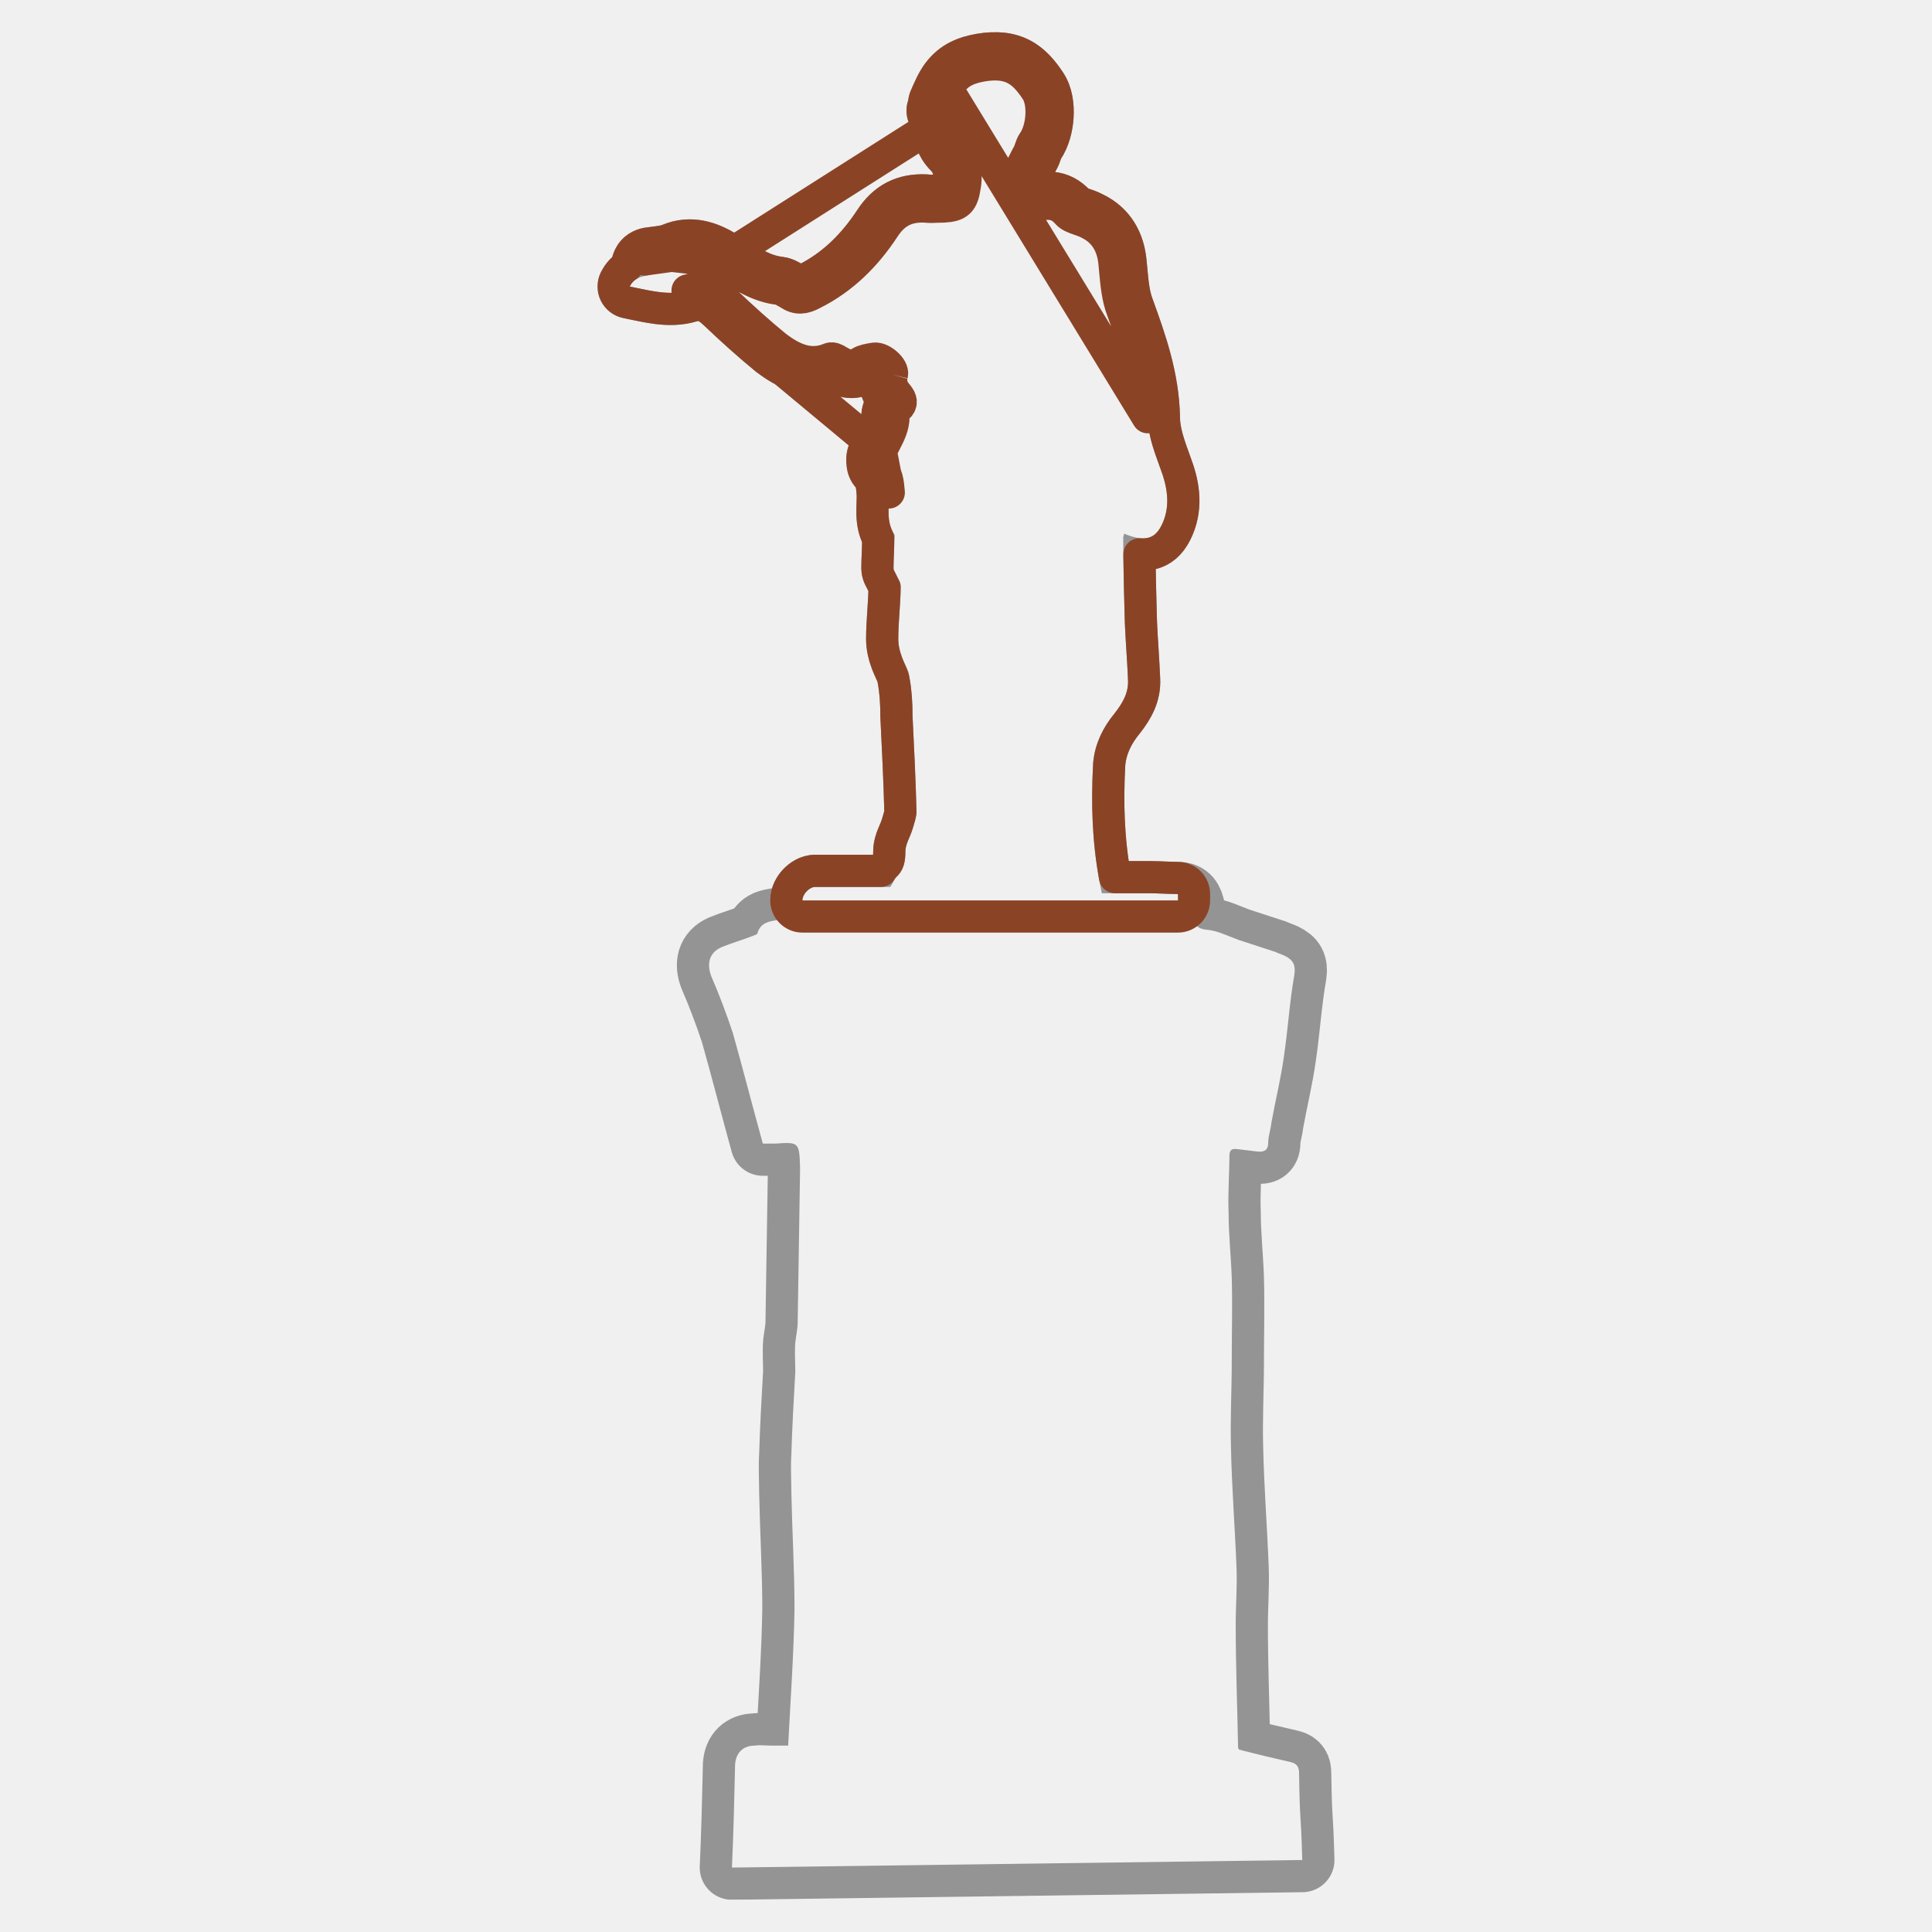
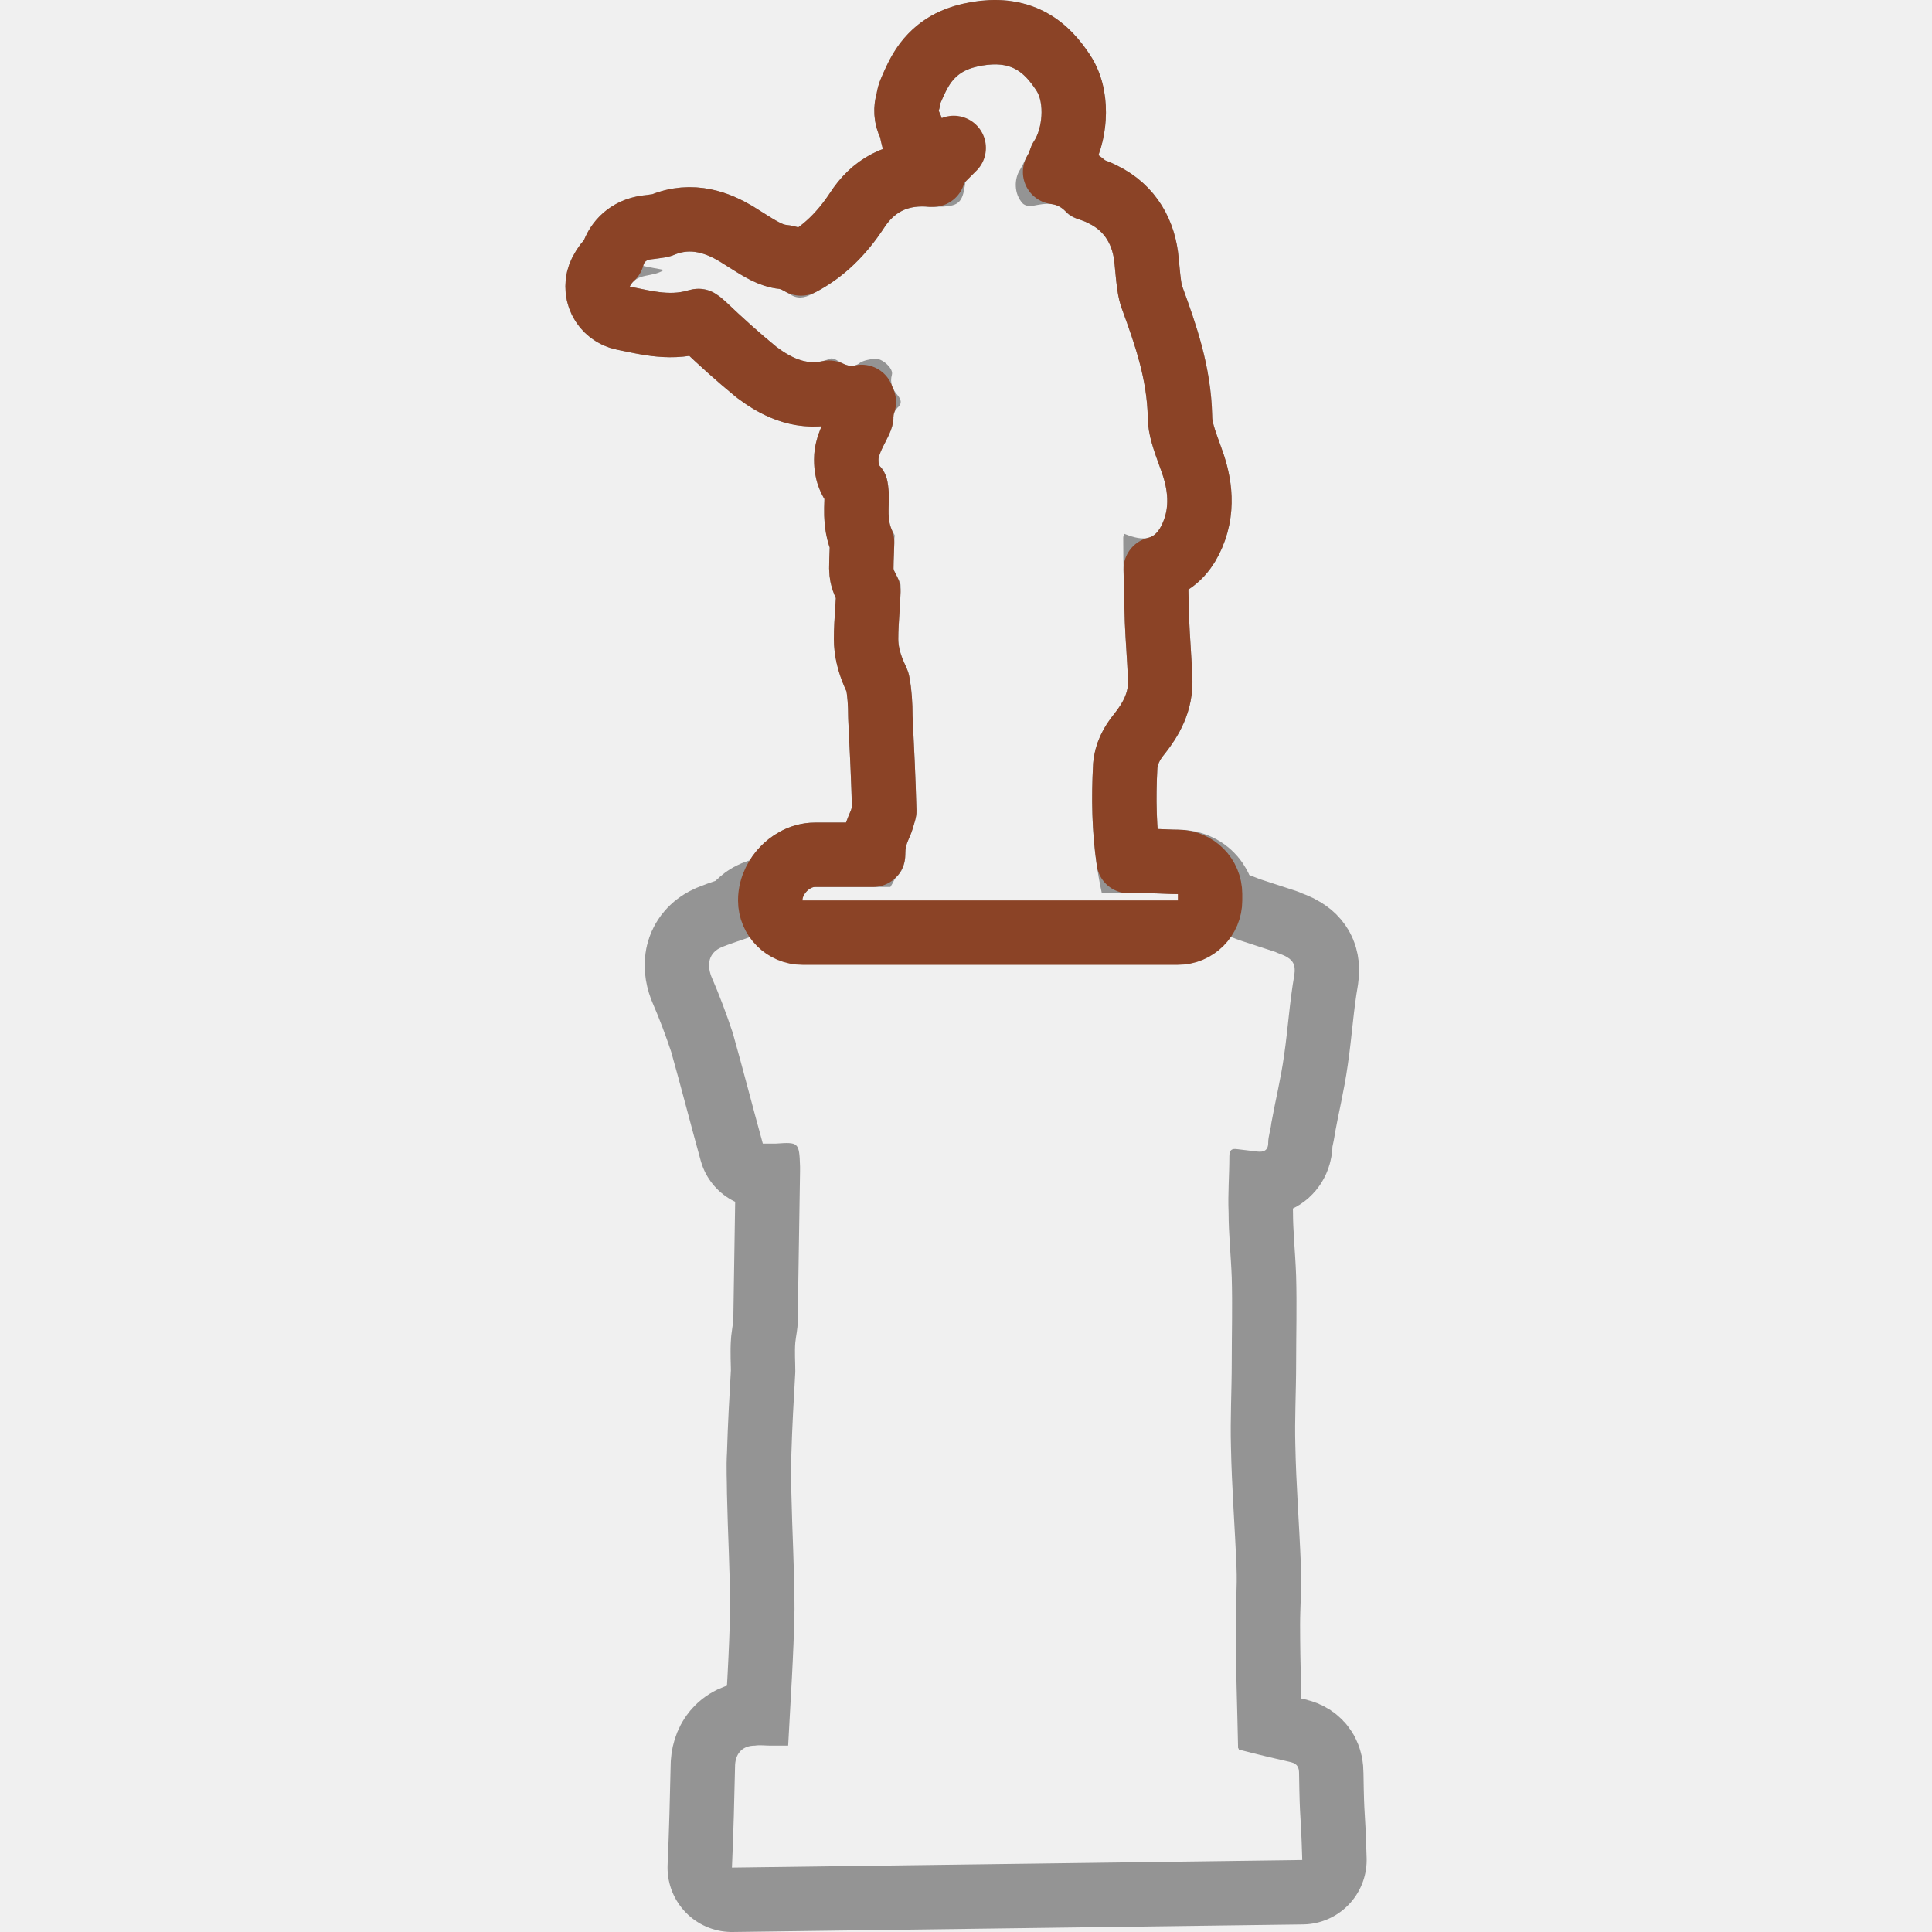
<svg xmlns="http://www.w3.org/2000/svg" width="60" height="60" viewBox="0 0 60 60" fill="none">
-   <mask id="path-2-outside-1" maskUnits="userSpaceOnUse" x="18.558" y="0.999" width="23" height="58" fill="black">
-     <rect fill="white" x="18.558" y="0.999" width="23" height="58" />
-     <path d="M40.344 55.072C40.369 56.744 40.394 56.066 40.443 57.764L22.731 57.999C22.78 56.917 22.805 55.859 22.829 54.801C22.854 54.432 23.075 54.211 23.444 54.211C23.592 54.186 23.764 54.211 23.936 54.211H24.477C24.551 52.784 24.65 51.382 24.674 49.98C24.674 48.774 24.601 47.544 24.576 46.339C24.576 45.945 24.551 45.576 24.576 45.183C24.601 44.322 24.65 43.461 24.699 42.6L24.699 42.6C24.699 42.304 24.674 41.985 24.699 41.689C24.724 41.468 24.773 41.271 24.773 41.05C24.797 39.475 24.822 37.926 24.846 36.376V36.228C24.822 35.466 24.797 35.466 24.084 35.515H23.69C23.371 34.359 23.075 33.203 22.756 32.071C22.559 31.481 22.337 30.89 22.091 30.324C21.944 29.931 22.018 29.586 22.411 29.414C22.706 29.291 23.051 29.193 23.371 29.07C23.42 29.045 23.518 29.021 23.518 28.996C23.641 28.553 24.035 28.627 24.33 28.529C24.379 28.504 24.404 28.504 24.453 28.504C24.896 28.43 24.896 28.43 24.92 27.963C24.92 27.766 25.142 27.545 25.314 27.545H27.651C27.749 27.397 27.774 27.299 27.823 27.249C28.069 27.028 28.118 26.758 28.118 26.438C28.118 26.216 28.266 25.995 28.34 25.749C28.389 25.577 28.463 25.38 28.463 25.208C28.438 24.224 28.389 23.215 28.34 22.231C28.34 21.837 28.315 21.419 28.241 21.026C28.217 20.829 28.094 20.632 28.02 20.435C27.946 20.238 27.897 20.042 27.897 19.845C27.897 19.304 27.971 18.738 27.971 18.197C27.971 18.074 27.872 17.951 27.823 17.828C27.799 17.779 27.749 17.705 27.749 17.656C27.749 17.36 27.774 17.041 27.774 16.745C27.774 16.696 27.799 16.622 27.774 16.598C27.503 16.18 27.626 15.737 27.602 15.294C27.577 14.999 27.552 14.704 27.331 14.482C27.282 14.433 27.282 14.335 27.282 14.261C27.282 14.187 27.331 14.089 27.356 14.015C27.503 13.67 27.749 13.351 27.749 12.932C27.749 12.834 27.799 12.736 27.872 12.662C28.02 12.539 27.995 12.416 27.872 12.268C27.725 12.096 27.626 11.899 27.7 11.629C27.749 11.432 27.38 11.112 27.159 11.137C27.011 11.161 26.839 11.186 26.716 11.26C26.47 11.457 26.249 11.334 26.027 11.21C25.953 11.161 25.855 11.112 25.781 11.137C25.142 11.407 24.601 11.137 24.109 10.768C23.567 10.325 23.051 9.857 22.534 9.366C22.19 9.046 21.87 8.873 21.353 9.021C20.788 9.193 20.173 9.021 19.558 8.898C19.779 8.455 20.271 8.628 20.615 8.382C20.369 8.332 20.197 8.308 19.976 8.259C20.025 8.037 20.197 8.062 20.345 8.037C20.542 8.013 20.763 7.988 20.935 7.914C21.452 7.693 21.919 7.865 22.337 8.111C22.928 8.48 23.494 8.898 24.207 8.972C24.305 8.996 24.404 9.07 24.502 9.12C24.748 9.292 24.97 9.267 25.24 9.12C26.175 8.652 26.888 7.939 27.454 7.078C27.774 6.586 28.168 6.389 28.733 6.414C28.93 6.438 29.102 6.414 29.299 6.414C29.767 6.389 29.89 6.266 29.963 5.774C30.037 5.331 29.939 4.913 29.619 4.593C29.373 4.347 29.348 4.077 29.274 3.781C29.25 3.658 29.201 3.535 29.151 3.437C29.201 3.339 29.225 3.191 29.201 3.216C29.299 2.994 29.398 2.748 29.545 2.551C29.791 2.232 30.086 2.109 30.505 2.035C31.39 1.887 31.784 2.207 32.177 2.797C32.448 3.191 32.374 4.003 32.103 4.396C32.03 4.495 32.005 4.618 31.956 4.741C31.857 4.913 31.784 5.085 31.685 5.257C31.488 5.553 31.488 6.02 31.759 6.315C31.833 6.389 31.98 6.414 32.079 6.389C32.472 6.315 32.817 6.241 33.137 6.61C33.284 6.783 33.579 6.807 33.801 6.93C34.317 7.176 34.563 7.619 34.613 8.185C34.662 8.677 34.686 9.193 34.859 9.636C35.252 10.719 35.621 11.776 35.646 12.957C35.646 13.498 35.843 14.015 36.039 14.556C36.236 15.073 36.359 15.663 36.113 16.229C35.892 16.745 35.572 16.844 34.908 16.573C34.908 16.622 34.883 16.647 34.883 16.696C34.883 17.558 34.907 18.397 34.931 19.258L34.932 19.328C34.957 19.919 35.006 20.509 35.031 21.099C35.055 21.493 34.883 21.813 34.613 22.157C34.268 22.576 33.998 23.092 33.948 23.707C33.875 25.06 33.924 26.389 34.219 27.741H35.695C35.99 27.741 36.285 27.766 36.581 27.766C36.9 27.766 36.999 27.963 37.048 28.233C37.048 28.332 37.048 28.455 37.073 28.553C37.122 28.75 37.22 28.848 37.466 28.873C37.811 28.898 38.13 29.07 38.475 29.193C38.844 29.316 39.237 29.439 39.606 29.562C39.705 29.611 39.803 29.636 39.901 29.685C40.148 29.808 40.246 29.955 40.197 30.275C40.049 31.112 40 31.948 39.877 32.784C39.779 33.498 39.606 34.187 39.483 34.875C39.459 35.097 39.385 35.294 39.385 35.49C39.385 35.736 39.237 35.785 39.041 35.761C38.844 35.736 38.622 35.712 38.426 35.687C38.253 35.663 38.18 35.712 38.18 35.908C38.18 36.499 38.13 37.065 38.155 37.655C38.155 38.319 38.229 39.008 38.253 39.672C38.278 40.558 38.253 41.419 38.253 42.304C38.253 43.19 38.204 44.051 38.229 44.937C38.253 46.191 38.352 47.421 38.401 48.676C38.426 49.266 38.376 49.856 38.376 50.447C38.376 51.726 38.426 53.005 38.45 54.285C38.475 54.309 38.475 54.334 38.475 54.334C39.041 54.481 39.557 54.604 40.098 54.727C40.295 54.776 40.344 54.9 40.344 55.072Z" />
+   <mask id="path-2-outside-1" maskUnits="userSpaceOnUse" x="17.557" y="0" width="25" height="60" fill="black">
+     <rect fill="white" x="17.557" width="25" height="60" />
+     <path d="M40.344 55.073C40.369 56.745 40.393 56.067 40.443 57.765L22.731 58C22.78 56.918 22.805 55.86 22.829 54.802C22.854 54.433 23.075 54.212 23.444 54.212C23.592 54.187 23.764 54.212 23.936 54.212H24.477C24.551 52.785 24.65 51.383 24.674 49.98C24.674 48.775 24.6 47.545 24.576 46.34C24.576 45.946 24.551 45.577 24.576 45.184C24.6 44.323 24.65 43.462 24.699 42.601L24.699 42.601C24.699 42.305 24.674 41.986 24.699 41.69C24.723 41.469 24.773 41.272 24.773 41.051C24.797 39.477 24.822 37.927 24.846 36.377V36.229C24.822 35.467 24.797 35.467 24.084 35.516H23.69C23.37 34.36 23.075 33.203 22.755 32.072C22.559 31.482 22.337 30.891 22.091 30.325C21.944 29.932 22.017 29.587 22.411 29.415C22.706 29.292 23.051 29.194 23.37 29.071C23.42 29.046 23.518 29.022 23.518 28.997C23.641 28.554 24.035 28.628 24.33 28.53C24.379 28.505 24.404 28.505 24.453 28.505C24.896 28.431 24.896 28.431 24.92 27.964C24.92 27.767 25.142 27.546 25.314 27.546H27.651C27.749 27.398 27.774 27.3 27.823 27.25C28.069 27.029 28.118 26.758 28.118 26.439C28.118 26.217 28.266 25.996 28.34 25.75C28.389 25.578 28.462 25.381 28.462 25.209C28.438 24.225 28.389 23.216 28.34 22.232C28.34 21.838 28.315 21.42 28.241 21.027C28.216 20.83 28.093 20.633 28.02 20.436C27.946 20.239 27.897 20.043 27.897 19.846C27.897 19.305 27.971 18.739 27.971 18.198C27.971 18.075 27.872 17.952 27.823 17.829C27.798 17.78 27.749 17.706 27.749 17.657C27.749 17.361 27.774 17.042 27.774 16.746C27.774 16.697 27.798 16.623 27.774 16.599C27.503 16.181 27.626 15.738 27.602 15.295C27.577 15 27.552 14.705 27.331 14.483C27.282 14.434 27.282 14.336 27.282 14.262C27.282 14.188 27.331 14.09 27.355 14.016C27.503 13.671 27.749 13.352 27.749 12.933C27.749 12.835 27.798 12.737 27.872 12.663C28.02 12.54 27.995 12.417 27.872 12.269C27.724 12.097 27.626 11.9 27.7 11.63C27.749 11.433 27.38 11.113 27.159 11.138C27.011 11.162 26.839 11.187 26.716 11.261C26.47 11.457 26.248 11.334 26.027 11.211C25.953 11.162 25.855 11.113 25.781 11.138C25.142 11.408 24.6 11.138 24.108 10.769C23.567 10.326 23.051 9.858 22.534 9.366C22.19 9.047 21.87 8.874 21.353 9.022C20.787 9.194 20.172 9.022 19.557 8.899C19.779 8.456 20.271 8.628 20.615 8.382C20.369 8.333 20.197 8.309 19.976 8.259C20.025 8.038 20.197 8.063 20.345 8.038C20.541 8.013 20.763 7.989 20.935 7.915C21.452 7.694 21.919 7.866 22.337 8.112C22.928 8.481 23.493 8.899 24.207 8.973C24.305 8.997 24.404 9.071 24.502 9.12C24.748 9.293 24.969 9.268 25.24 9.12C26.175 8.653 26.888 7.94 27.454 7.079C27.774 6.587 28.167 6.39 28.733 6.415C28.93 6.439 29.102 6.415 29.299 6.415C29.766 6.39 29.889 6.267 29.963 5.775C30.037 5.332 29.939 4.914 29.619 4.594C29.373 4.348 29.348 4.078 29.274 3.782C29.25 3.659 29.201 3.536 29.151 3.438C29.201 3.34 29.225 3.192 29.201 3.217C29.299 2.995 29.397 2.749 29.545 2.552C29.791 2.233 30.086 2.11 30.504 2.036C31.39 1.888 31.784 2.208 32.177 2.798C32.448 3.192 32.374 4.004 32.103 4.397C32.029 4.496 32.005 4.619 31.956 4.742C31.857 4.914 31.784 5.086 31.685 5.258C31.488 5.554 31.488 6.021 31.759 6.316C31.833 6.39 31.98 6.415 32.079 6.39C32.472 6.316 32.817 6.242 33.136 6.611C33.284 6.784 33.579 6.808 33.801 6.931C34.317 7.177 34.563 7.62 34.612 8.186C34.662 8.678 34.686 9.194 34.858 9.637C35.252 10.72 35.621 11.777 35.646 12.958C35.646 13.499 35.842 14.016 36.039 14.557C36.236 15.074 36.359 15.664 36.113 16.23C35.892 16.746 35.572 16.845 34.908 16.574C34.908 16.623 34.883 16.648 34.883 16.697C34.883 17.559 34.906 18.398 34.93 19.259L34.932 19.329C34.957 19.92 35.006 20.51 35.031 21.101C35.055 21.494 34.883 21.814 34.612 22.158C34.268 22.576 33.997 23.093 33.948 23.708C33.874 25.061 33.924 26.389 34.219 27.742H35.695C35.99 27.742 36.285 27.767 36.58 27.767C36.9 27.767 36.999 27.964 37.048 28.234C37.048 28.333 37.048 28.456 37.072 28.554C37.122 28.751 37.22 28.849 37.466 28.874C37.81 28.899 38.13 29.071 38.475 29.194C38.844 29.317 39.237 29.44 39.606 29.563C39.705 29.612 39.803 29.637 39.901 29.686C40.147 29.809 40.246 29.956 40.197 30.276C40.049 31.113 40 31.949 39.877 32.785C39.778 33.499 39.606 34.188 39.483 34.876C39.459 35.098 39.385 35.294 39.385 35.491C39.385 35.737 39.237 35.786 39.04 35.762C38.844 35.737 38.622 35.713 38.425 35.688C38.253 35.663 38.179 35.713 38.179 35.91C38.179 36.5 38.13 37.066 38.155 37.656C38.155 38.32 38.229 39.009 38.253 39.673C38.278 40.559 38.253 41.42 38.253 42.305C38.253 43.191 38.204 44.052 38.229 44.938C38.253 46.192 38.352 47.422 38.401 48.677C38.425 49.267 38.376 49.858 38.376 50.448C38.376 51.727 38.425 53.006 38.45 54.285C38.475 54.31 38.475 54.335 38.475 54.335C39.04 54.482 39.557 54.605 40.098 54.728C40.295 54.777 40.344 54.9 40.344 55.073Z" />
  </mask>
-   <path d="M40.344 55.072C40.369 56.744 40.394 56.066 40.443 57.764L22.731 57.999C22.78 56.917 22.805 55.859 22.829 54.801C22.854 54.432 23.075 54.211 23.444 54.211C23.592 54.186 23.764 54.211 23.936 54.211H24.477C24.551 52.784 24.65 51.382 24.674 49.98C24.674 48.774 24.601 47.544 24.576 46.339C24.576 45.945 24.551 45.576 24.576 45.183C24.601 44.322 24.65 43.461 24.699 42.6L24.699 42.6C24.699 42.304 24.674 41.985 24.699 41.689C24.724 41.468 24.773 41.271 24.773 41.05C24.797 39.475 24.822 37.926 24.846 36.376V36.228C24.822 35.466 24.797 35.466 24.084 35.515H23.69C23.371 34.359 23.075 33.203 22.756 32.071C22.559 31.481 22.337 30.89 22.091 30.324C21.944 29.931 22.018 29.586 22.411 29.414C22.706 29.291 23.051 29.193 23.371 29.07C23.42 29.045 23.518 29.021 23.518 28.996C23.641 28.553 24.035 28.627 24.33 28.529C24.379 28.504 24.404 28.504 24.453 28.504C24.896 28.43 24.896 28.43 24.92 27.963C24.92 27.766 25.142 27.545 25.314 27.545H27.651C27.749 27.397 27.774 27.299 27.823 27.249C28.069 27.028 28.118 26.758 28.118 26.438C28.118 26.216 28.266 25.995 28.34 25.749C28.389 25.577 28.463 25.38 28.463 25.208C28.438 24.224 28.389 23.215 28.34 22.231C28.34 21.837 28.315 21.419 28.241 21.026C28.217 20.829 28.094 20.632 28.02 20.435C27.946 20.238 27.897 20.042 27.897 19.845C27.897 19.304 27.971 18.738 27.971 18.197C27.971 18.074 27.872 17.951 27.823 17.828C27.799 17.779 27.749 17.705 27.749 17.656C27.749 17.36 27.774 17.041 27.774 16.745C27.774 16.696 27.799 16.622 27.774 16.598C27.503 16.18 27.626 15.737 27.602 15.294C27.577 14.999 27.552 14.704 27.331 14.482C27.282 14.433 27.282 14.335 27.282 14.261C27.282 14.187 27.331 14.089 27.356 14.015C27.503 13.67 27.749 13.351 27.749 12.932C27.749 12.834 27.799 12.736 27.872 12.662C28.02 12.539 27.995 12.416 27.872 12.268C27.725 12.096 27.626 11.899 27.7 11.629C27.749 11.432 27.38 11.112 27.159 11.137C27.011 11.161 26.839 11.186 26.716 11.26C26.47 11.457 26.249 11.334 26.027 11.21C25.953 11.161 25.855 11.112 25.781 11.137C25.142 11.407 24.601 11.137 24.109 10.768C23.567 10.325 23.051 9.857 22.534 9.366C22.19 9.046 21.87 8.873 21.353 9.021C20.788 9.193 20.173 9.021 19.558 8.898C19.779 8.455 20.271 8.628 20.615 8.382C20.369 8.332 20.197 8.308 19.976 8.259C20.025 8.037 20.197 8.062 20.345 8.037C20.542 8.013 20.763 7.988 20.935 7.914C21.452 7.693 21.919 7.865 22.337 8.111C22.928 8.48 23.494 8.898 24.207 8.972C24.305 8.996 24.404 9.07 24.502 9.12C24.748 9.292 24.97 9.267 25.24 9.12C26.175 8.652 26.888 7.939 27.454 7.078C27.774 6.586 28.168 6.389 28.733 6.414C28.93 6.438 29.102 6.414 29.299 6.414C29.767 6.389 29.89 6.266 29.963 5.774C30.037 5.331 29.939 4.913 29.619 4.593C29.373 4.347 29.348 4.077 29.274 3.781C29.25 3.658 29.201 3.535 29.151 3.437C29.201 3.339 29.225 3.191 29.201 3.216C29.299 2.994 29.398 2.748 29.545 2.551C29.791 2.232 30.086 2.109 30.505 2.035C31.39 1.887 31.784 2.207 32.177 2.797C32.448 3.191 32.374 4.003 32.103 4.396C32.03 4.495 32.005 4.618 31.956 4.741C31.857 4.913 31.784 5.085 31.685 5.257C31.488 5.553 31.488 6.02 31.759 6.315C31.833 6.389 31.98 6.414 32.079 6.389C32.472 6.315 32.817 6.241 33.137 6.61C33.284 6.783 33.579 6.807 33.801 6.93C34.317 7.176 34.563 7.619 34.613 8.185C34.662 8.677 34.686 9.193 34.859 9.636C35.252 10.719 35.621 11.776 35.646 12.957C35.646 13.498 35.843 14.015 36.039 14.556C36.236 15.073 36.359 15.663 36.113 16.229C35.892 16.745 35.572 16.844 34.908 16.573C34.908 16.622 34.883 16.647 34.883 16.696C34.883 17.558 34.907 18.397 34.931 19.258L34.932 19.328C34.957 19.919 35.006 20.509 35.031 21.099C35.055 21.493 34.883 21.813 34.613 22.157C34.268 22.576 33.998 23.092 33.948 23.707C33.875 25.06 33.924 26.389 34.219 27.741H35.695C35.99 27.741 36.285 27.766 36.581 27.766C36.9 27.766 36.999 27.963 37.048 28.233C37.048 28.332 37.048 28.455 37.073 28.553C37.122 28.75 37.22 28.848 37.466 28.873C37.811 28.898 38.13 29.07 38.475 29.193C38.844 29.316 39.237 29.439 39.606 29.562C39.705 29.611 39.803 29.636 39.901 29.685C40.148 29.808 40.246 29.955 40.197 30.275C40.049 31.112 40 31.948 39.877 32.784C39.779 33.498 39.606 34.187 39.483 34.875C39.459 35.097 39.385 35.294 39.385 35.49C39.385 35.736 39.237 35.785 39.041 35.761C38.844 35.736 38.622 35.712 38.426 35.687C38.253 35.663 38.18 35.712 38.18 35.908C38.18 36.499 38.13 37.065 38.155 37.655C38.155 38.319 38.229 39.008 38.253 39.672C38.278 40.558 38.253 41.419 38.253 42.304C38.253 43.19 38.204 44.051 38.229 44.937C38.253 46.191 38.352 47.421 38.401 48.676C38.426 49.266 38.376 49.856 38.376 50.447C38.376 51.726 38.426 53.005 38.45 54.285C38.475 54.309 38.475 54.334 38.475 54.334C39.041 54.481 39.557 54.604 40.098 54.727C40.295 54.776 40.344 54.9 40.344 55.072Z" stroke="#949494" stroke-width="2" stroke-linejoin="round" mask="url(#path-2-outside-1)" />
-   <path d="M29.414 2.758C29.454 2.686 29.497 2.616 29.545 2.551C29.791 2.232 30.086 2.109 30.505 2.035C31.39 1.887 31.784 2.207 32.177 2.797C32.448 3.191 32.374 4.003 32.103 4.396C32.052 4.465 32.024 4.546 31.995 4.631C31.983 4.667 31.971 4.704 31.956 4.741C31.907 4.827 31.864 4.913 31.82 4.999C31.777 5.085 31.735 5.171 31.685 5.257C31.488 5.553 31.488 6.02 31.759 6.315C31.833 6.389 31.98 6.414 32.079 6.389C32.087 6.387 32.095 6.386 32.103 6.384C32.487 6.312 32.823 6.249 33.137 6.61C33.227 6.716 33.374 6.766 33.525 6.818C33.62 6.85 33.716 6.883 33.801 6.93C34.317 7.176 34.563 7.619 34.613 8.185C34.62 8.258 34.627 8.331 34.633 8.405C34.672 8.828 34.712 9.259 34.859 9.636C35.252 10.719 35.621 11.776 35.646 12.957L29.414 2.758ZM29.414 2.758C29.403 2.753 29.391 2.748 29.379 2.744C29.28 2.707 29.183 2.706 29.101 2.724C28.958 2.754 28.872 2.837 28.847 2.862L29.201 3.216L29.21 3.22C29.21 3.221 29.21 3.223 29.21 3.225C29.212 3.26 29.189 3.363 29.151 3.437C29.191 3.516 29.231 3.612 29.258 3.71C29.189 3.717 29.112 3.711 29.034 3.682C28.963 3.656 28.908 3.618 28.866 3.579C28.851 3.565 28.838 3.551 28.826 3.537C28.748 3.445 28.727 3.352 28.721 3.325C28.713 3.287 28.711 3.256 28.711 3.242C28.71 3.233 28.71 3.224 28.71 3.216C28.711 3.201 28.712 3.189 28.713 3.183C28.713 3.183 28.713 3.182 28.713 3.182L29.414 2.758ZM22.337 8.111C22.413 8.158 22.489 8.207 22.565 8.255C23.076 8.582 23.585 8.908 24.207 8.972C24.273 8.988 24.338 9.027 24.404 9.065C24.436 9.084 24.469 9.103 24.502 9.12C24.748 9.292 24.97 9.267 25.24 9.12C26.175 8.652 26.888 7.939 27.454 7.078C27.774 6.586 28.168 6.389 28.733 6.414C28.864 6.43 28.983 6.425 29.106 6.419C29.169 6.416 29.233 6.414 29.299 6.414C29.767 6.389 29.89 6.266 29.963 5.774C30.037 5.331 29.939 4.913 29.619 4.593C29.413 4.387 29.362 4.163 29.308 3.922C29.297 3.876 29.286 3.829 29.274 3.781C29.27 3.758 29.264 3.735 29.258 3.712L22.337 8.111ZM22.337 8.111C21.919 7.865 21.452 7.693 20.935 7.914C20.91 7.925 20.884 7.935 20.857 7.944M22.337 8.111L20.857 7.944M20.857 7.944C20.813 7.919 20.764 7.901 20.713 7.891C20.588 7.866 20.495 7.849 20.41 7.834C20.378 7.829 20.348 7.823 20.317 7.817C20.314 7.817 20.311 7.816 20.308 7.816C20.238 7.803 20.169 7.789 20.084 7.77L20.02 8.059L20.857 7.944ZM27.356 14.015C27.396 13.921 27.443 13.829 27.491 13.736C27.619 13.489 27.749 13.237 27.749 12.932C27.749 12.834 27.799 12.736 27.872 12.662C28.02 12.539 27.995 12.416 27.872 12.268M27.356 14.015L21.353 9.021C21.87 8.873 22.19 9.046 22.534 9.366C23.051 9.857 23.567 10.325 24.109 10.768C24.601 11.137 25.142 11.407 25.781 11.137C25.855 11.112 25.953 11.161 26.027 11.21C26.249 11.334 26.47 11.457 26.716 11.26C26.831 11.191 26.989 11.165 27.129 11.142C27.139 11.14 27.149 11.138 27.159 11.137M27.356 14.015C27.349 14.035 27.34 14.057 27.331 14.08C27.308 14.141 27.282 14.207 27.282 14.261C27.282 14.335 27.282 14.433 27.331 14.482C27.552 14.704 27.577 14.999 27.602 15.294L27.356 14.015ZM27.872 12.268C27.725 12.096 27.626 11.899 27.7 11.629M27.872 12.268L27.681 12.432L27.66 12.45L27.495 12.592L27.492 12.585L27.658 12.447L27.679 12.43L27.872 12.268ZM27.7 11.629C27.749 11.432 27.38 11.112 27.159 11.137M27.7 11.629L27.219 11.498M27.7 11.629L27.221 11.509L27.241 11.63C27.23 11.632 27.22 11.633 27.209 11.635C27.209 11.635 27.208 11.635 27.208 11.635L27.219 11.498M27.159 11.137L27.219 11.498M27.159 11.137L27.205 11.549C27.198 11.578 27.192 11.607 27.188 11.635L27.219 11.498M37.081 27.766C37.081 27.49 36.857 27.266 36.581 27.266C36.445 27.266 36.308 27.26 36.159 27.254L36.154 27.254C36.009 27.248 35.853 27.241 35.695 27.241H34.629C34.416 26.081 34.383 24.928 34.447 23.741C34.487 23.257 34.701 22.836 34.999 22.475L34.999 22.475L35.006 22.466C35.3 22.092 35.564 21.651 35.53 21.074C35.518 20.775 35.499 20.477 35.481 20.185L35.481 20.183C35.462 19.888 35.444 19.599 35.432 19.311L35.43 19.245C35.411 18.558 35.393 17.89 35.386 17.215C35.53 17.227 35.675 17.217 35.816 17.176C36.214 17.061 36.435 16.746 36.572 16.427C36.896 15.681 36.719 14.936 36.508 14.382L36.5 14.36C36.299 13.807 36.146 13.386 36.146 12.957H36.146L36.146 12.947C36.119 11.672 35.72 10.542 35.328 9.465L35.329 9.465L35.325 9.455C35.206 9.149 35.173 8.799 35.133 8.372C35.126 8.297 35.118 8.219 35.11 8.138C35.049 7.441 34.728 6.824 34.029 6.485C33.946 6.44 33.863 6.407 33.796 6.383C33.76 6.37 33.724 6.357 33.694 6.347L33.688 6.345C33.658 6.335 33.634 6.327 33.61 6.318C33.541 6.293 33.514 6.278 33.508 6.275C33.267 6.002 32.988 5.868 32.688 5.836C32.464 5.813 32.239 5.85 32.071 5.882C32.029 5.771 32.039 5.628 32.101 5.535C32.108 5.525 32.114 5.515 32.119 5.505C32.175 5.407 32.224 5.311 32.265 5.227L32.268 5.223C32.312 5.135 32.349 5.061 32.39 4.989C32.401 4.969 32.411 4.948 32.42 4.926C32.437 4.883 32.452 4.842 32.462 4.811C32.465 4.803 32.468 4.796 32.47 4.789C32.478 4.766 32.483 4.749 32.49 4.732C32.499 4.707 32.504 4.696 32.506 4.693C32.507 4.692 32.507 4.691 32.508 4.69C32.511 4.687 32.513 4.683 32.516 4.68C32.718 4.385 32.82 3.987 32.842 3.627C32.864 3.276 32.816 2.846 32.592 2.517C32.381 2.202 32.127 1.89 31.757 1.696C31.374 1.496 30.936 1.456 30.422 1.542L30.422 1.542L30.418 1.542C29.933 1.628 29.5 1.79 29.149 2.247L29.149 2.247L29.145 2.251C28.979 2.473 28.862 2.741 28.779 2.933C28.766 2.961 28.755 2.988 28.744 3.013C28.714 3.08 28.7 3.151 28.701 3.221C28.634 3.36 28.635 3.522 28.704 3.661C28.741 3.734 28.771 3.814 28.784 3.879C28.786 3.887 28.788 3.895 28.789 3.903C28.797 3.933 28.804 3.967 28.813 4.006C28.864 4.244 28.947 4.628 29.265 4.947C29.451 5.132 29.522 5.378 29.47 5.692L29.47 5.692L29.469 5.7C29.454 5.8 29.439 5.861 29.427 5.898C29.399 5.903 29.354 5.91 29.285 5.914C29.211 5.914 29.133 5.917 29.069 5.92C29.043 5.921 29.019 5.922 29 5.923C28.918 5.926 28.856 5.925 28.795 5.917C28.782 5.916 28.768 5.915 28.755 5.914C28.408 5.899 28.077 5.951 27.773 6.107C27.469 6.264 27.23 6.505 27.036 6.804C26.507 7.608 25.855 8.253 25.017 8.672C25.011 8.675 25.006 8.678 25.001 8.681C24.901 8.735 24.858 8.739 24.849 8.74C24.846 8.74 24.844 8.74 24.84 8.738C24.833 8.736 24.817 8.729 24.789 8.71C24.769 8.696 24.748 8.683 24.726 8.672C24.706 8.662 24.693 8.655 24.673 8.643C24.657 8.633 24.635 8.621 24.6 8.601C24.544 8.569 24.446 8.516 24.328 8.487C24.305 8.481 24.282 8.477 24.258 8.475C23.763 8.423 23.362 8.168 22.841 7.837C22.764 7.789 22.685 7.738 22.602 7.687L22.602 7.687L22.591 7.68C22.131 7.409 21.479 7.137 20.738 7.455C20.646 7.494 20.507 7.513 20.283 7.541C20.276 7.542 20.269 7.543 20.263 7.544C20.25 7.546 20.244 7.547 20.233 7.548C20.221 7.549 20.204 7.551 20.171 7.555C20.124 7.56 20.041 7.572 19.953 7.604C19.857 7.639 19.748 7.7 19.656 7.806C19.565 7.911 19.514 8.032 19.488 8.15C19.48 8.186 19.476 8.222 19.476 8.258C19.339 8.347 19.209 8.478 19.11 8.675C19.041 8.814 19.04 8.978 19.108 9.118C19.177 9.258 19.307 9.358 19.46 9.388C19.528 9.402 19.6 9.417 19.674 9.433C19.907 9.482 20.166 9.536 20.413 9.567C20.749 9.608 21.12 9.614 21.494 9.501C21.668 9.452 21.77 9.465 21.846 9.491C21.935 9.522 22.039 9.589 22.192 9.73C22.713 10.227 23.239 10.702 23.792 11.155C23.797 11.159 23.803 11.164 23.809 11.168C24.299 11.535 24.982 11.925 25.807 11.66C25.906 11.715 26.077 11.81 26.27 11.846C26.506 11.891 26.755 11.849 26.984 11.684C26.994 11.68 27.014 11.673 27.045 11.666C27.08 11.658 27.116 11.651 27.16 11.643C27.167 11.648 27.176 11.654 27.184 11.661C27.14 11.994 27.251 12.261 27.392 12.464C27.309 12.594 27.249 12.753 27.249 12.932C27.249 13.04 27.219 13.15 27.153 13.294C27.122 13.362 27.087 13.429 27.046 13.509C27.043 13.516 27.039 13.523 27.035 13.53C26.992 13.614 26.941 13.713 26.896 13.818C26.891 13.831 26.886 13.844 26.881 13.857C26.88 13.862 26.876 13.871 26.868 13.893L26.865 13.899C26.858 13.917 26.848 13.943 26.839 13.97C26.828 14 26.815 14.04 26.804 14.085C26.793 14.128 26.782 14.19 26.782 14.261C26.782 14.263 26.782 14.265 26.782 14.267C26.782 14.301 26.782 14.378 26.794 14.457C26.805 14.532 26.84 14.698 26.978 14.836C27.011 14.869 27.037 14.912 27.057 14.989C27.08 15.076 27.09 15.176 27.103 15.328C27.107 15.412 27.105 15.501 27.101 15.608C27.101 15.618 27.101 15.629 27.1 15.64C27.097 15.737 27.093 15.853 27.096 15.969C27.102 16.198 27.137 16.462 27.274 16.731C27.274 16.735 27.274 16.74 27.274 16.745C27.274 16.881 27.268 17.025 27.262 17.18L27.262 17.186C27.256 17.336 27.249 17.498 27.249 17.656C27.249 17.745 27.27 17.817 27.284 17.858C27.299 17.902 27.317 17.94 27.33 17.965C27.343 17.991 27.356 18.015 27.364 18.029L27.371 18.042C27.39 18.085 27.409 18.124 27.424 18.152C27.433 18.17 27.44 18.183 27.446 18.194C27.454 18.209 27.461 18.221 27.468 18.236C27.469 18.238 27.47 18.239 27.471 18.241C27.469 18.478 27.453 18.724 27.435 18.988L27.434 18.996C27.416 19.267 27.397 19.558 27.397 19.845C27.397 20.124 27.466 20.383 27.552 20.611C27.583 20.694 27.628 20.792 27.661 20.864C27.673 20.891 27.683 20.914 27.691 20.931C27.73 21.02 27.742 21.064 27.745 21.088C27.746 21.098 27.748 21.108 27.75 21.118C27.816 21.471 27.84 21.856 27.84 22.231C27.84 22.239 27.84 22.248 27.84 22.256C27.889 23.238 27.938 24.237 27.963 25.212C27.962 25.234 27.956 25.276 27.936 25.349C27.922 25.402 27.911 25.438 27.899 25.479C27.888 25.514 27.876 25.552 27.86 25.608C27.841 25.669 27.82 25.718 27.791 25.788C27.776 25.824 27.758 25.864 27.738 25.915C27.689 26.036 27.618 26.224 27.618 26.438C27.618 26.707 27.577 26.799 27.489 26.878C27.482 26.884 27.476 26.89 27.47 26.896C27.415 26.951 27.379 27.007 27.357 27.044C27.357 27.044 27.357 27.044 27.357 27.045H25.314C25.037 27.045 24.817 27.204 24.692 27.333C24.562 27.468 24.42 27.691 24.42 27.963C24.42 28.239 24.644 28.463 24.92 28.463H36.581C36.857 28.463 37.081 28.239 37.081 27.963V27.766ZM27.214 11.634C27.212 11.634 27.21 11.634 27.207 11.634C27.205 11.614 27.203 11.589 27.206 11.56L27.214 11.634Z" stroke="#8B4326" stroke-linejoin="round" />
+   <path d="M40.344 55.073C40.369 56.745 40.393 56.067 40.443 57.765L22.731 58C22.78 56.918 22.805 55.86 22.829 54.802C22.854 54.433 23.075 54.212 23.444 54.212C23.592 54.187 23.764 54.212 23.936 54.212H24.477C24.551 52.785 24.65 51.383 24.674 49.98C24.674 48.775 24.6 47.545 24.576 46.34C24.576 45.946 24.551 45.577 24.576 45.184C24.6 44.323 24.65 43.462 24.699 42.601L24.699 42.601C24.699 42.305 24.674 41.986 24.699 41.69C24.723 41.469 24.773 41.272 24.773 41.051C24.797 39.477 24.822 37.927 24.846 36.377V36.229C24.822 35.467 24.797 35.467 24.084 35.516H23.69C23.37 34.36 23.075 33.203 22.755 32.072C22.559 31.482 22.337 30.891 22.091 30.325C21.944 29.932 22.017 29.587 22.411 29.415C22.706 29.292 23.051 29.194 23.37 29.071C23.42 29.046 23.518 29.022 23.518 28.997C23.641 28.554 24.035 28.628 24.33 28.53C24.379 28.505 24.404 28.505 24.453 28.505C24.896 28.431 24.896 28.431 24.92 27.964C24.92 27.767 25.142 27.546 25.314 27.546H27.651C27.749 27.398 27.774 27.3 27.823 27.25C28.069 27.029 28.118 26.758 28.118 26.439C28.118 26.217 28.266 25.996 28.34 25.75C28.389 25.578 28.462 25.381 28.462 25.209C28.438 24.225 28.389 23.216 28.34 22.232C28.34 21.838 28.315 21.42 28.241 21.027C28.216 20.83 28.093 20.633 28.02 20.436C27.946 20.239 27.897 20.043 27.897 19.846C27.897 19.305 27.971 18.739 27.971 18.198C27.971 18.075 27.872 17.952 27.823 17.829C27.798 17.78 27.749 17.706 27.749 17.657C27.749 17.361 27.774 17.042 27.774 16.746C27.774 16.697 27.798 16.623 27.774 16.599C27.503 16.181 27.626 15.738 27.602 15.295C27.577 15 27.552 14.705 27.331 14.483C27.282 14.434 27.282 14.336 27.282 14.262C27.282 14.188 27.331 14.09 27.355 14.016C27.503 13.671 27.749 13.352 27.749 12.933C27.749 12.835 27.798 12.737 27.872 12.663C28.02 12.54 27.995 12.417 27.872 12.269C27.724 12.097 27.626 11.9 27.7 11.63C27.749 11.433 27.38 11.113 27.159 11.138C27.011 11.162 26.839 11.187 26.716 11.261C26.47 11.457 26.248 11.334 26.027 11.211C25.953 11.162 25.855 11.113 25.781 11.138C25.142 11.408 24.6 11.138 24.108 10.769C23.567 10.326 23.051 9.858 22.534 9.366C22.19 9.047 21.87 8.874 21.353 9.022C20.787 9.194 20.172 9.022 19.557 8.899C19.779 8.456 20.271 8.628 20.615 8.382C20.369 8.333 20.197 8.309 19.976 8.259C20.025 8.038 20.197 8.063 20.345 8.038C20.541 8.013 20.763 7.989 20.935 7.915C21.452 7.694 21.919 7.866 22.337 8.112C22.928 8.481 23.493 8.899 24.207 8.973C24.305 8.997 24.404 9.071 24.502 9.12C24.748 9.293 24.969 9.268 25.24 9.12C26.175 8.653 26.888 7.94 27.454 7.079C27.774 6.587 28.167 6.39 28.733 6.415C28.93 6.439 29.102 6.415 29.299 6.415C29.766 6.39 29.889 6.267 29.963 5.775C30.037 5.332 29.939 4.914 29.619 4.594C29.373 4.348 29.348 4.078 29.274 3.782C29.25 3.659 29.201 3.536 29.151 3.438C29.201 3.34 29.225 3.192 29.201 3.217C29.299 2.995 29.397 2.749 29.545 2.552C29.791 2.233 30.086 2.11 30.504 2.036C31.39 1.888 31.784 2.208 32.177 2.798C32.448 3.192 32.374 4.004 32.103 4.397C32.029 4.496 32.005 4.619 31.956 4.742C31.857 4.914 31.784 5.086 31.685 5.258C31.488 5.554 31.488 6.021 31.759 6.316C31.833 6.39 31.98 6.415 32.079 6.39C32.472 6.316 32.817 6.242 33.136 6.611C33.284 6.784 33.579 6.808 33.801 6.931C34.317 7.177 34.563 7.62 34.612 8.186C34.662 8.678 34.686 9.194 34.858 9.637C35.252 10.72 35.621 11.777 35.646 12.958C35.646 13.499 35.842 14.016 36.039 14.557C36.236 15.074 36.359 15.664 36.113 16.23C35.892 16.746 35.572 16.845 34.908 16.574C34.908 16.623 34.883 16.648 34.883 16.697C34.883 17.559 34.906 18.398 34.93 19.259L34.932 19.329C34.957 19.92 35.006 20.51 35.031 21.101C35.055 21.494 34.883 21.814 34.612 22.158C34.268 22.576 33.997 23.093 33.948 23.708C33.874 25.061 33.924 26.389 34.219 27.742H35.695C35.99 27.742 36.285 27.767 36.58 27.767C36.9 27.767 36.999 27.964 37.048 28.234C37.048 28.333 37.048 28.456 37.072 28.554C37.122 28.751 37.22 28.849 37.466 28.874C37.81 28.899 38.13 29.071 38.475 29.194C38.844 29.317 39.237 29.44 39.606 29.563C39.705 29.612 39.803 29.637 39.901 29.686C40.147 29.809 40.246 29.956 40.197 30.276C40.049 31.113 40 31.949 39.877 32.785C39.778 33.499 39.606 34.188 39.483 34.876C39.459 35.098 39.385 35.294 39.385 35.491C39.385 35.737 39.237 35.786 39.04 35.762C38.844 35.737 38.622 35.713 38.425 35.688C38.253 35.663 38.179 35.713 38.179 35.91C38.179 36.5 38.13 37.066 38.155 37.656C38.155 38.32 38.229 39.009 38.253 39.673C38.278 40.559 38.253 41.42 38.253 42.305C38.253 43.191 38.204 44.052 38.229 44.938C38.253 46.192 38.352 47.422 38.401 48.677C38.425 49.267 38.376 49.858 38.376 50.448C38.376 51.727 38.425 53.006 38.45 54.285C38.475 54.31 38.475 54.335 38.475 54.335C39.04 54.482 39.557 54.605 40.098 54.728C40.295 54.777 40.344 54.9 40.344 55.073Z" stroke="#949494" stroke-width="4" stroke-linejoin="round" mask="url(#path-2-outside-1)" />
+   <path d="M37.58 27.767C37.58 27.215 37.133 26.767 36.58 26.767C36.457 26.767 36.33 26.762 36.179 26.756L36.171 26.755C36.029 26.749 35.863 26.742 35.695 26.742H35.053C34.91 25.769 34.891 24.791 34.946 23.777C34.977 23.423 35.134 23.098 35.384 22.794L35.399 22.776C35.716 22.372 36.073 21.809 36.029 21.05C36.017 20.747 35.998 20.446 35.98 20.157L35.98 20.152C35.961 19.858 35.943 19.575 35.932 19.294L35.93 19.232C35.915 18.703 35.901 18.188 35.892 17.674C35.913 17.669 35.934 17.664 35.955 17.657C36.561 17.482 36.868 17.006 37.031 16.626C37.433 15.7 37.202 14.802 36.977 14.209C36.763 13.622 36.646 13.286 36.646 12.958L36.645 12.937C36.617 11.57 36.188 10.367 35.798 9.295L35.79 9.275C35.699 9.038 35.673 8.768 35.632 8.339C35.625 8.262 35.617 8.18 35.608 8.092C35.534 7.262 35.138 6.472 34.256 6.041C34.146 5.982 34.042 5.941 33.967 5.914C33.925 5.899 33.885 5.885 33.855 5.875L33.851 5.873C33.83 5.866 33.813 5.861 33.799 5.856C33.501 5.555 33.148 5.389 32.767 5.343C32.787 5.304 32.805 5.27 32.824 5.238C32.847 5.198 32.867 5.156 32.884 5.113C32.906 5.057 32.924 5.007 32.935 4.973L32.95 4.93L32.95 4.93C33.204 4.543 33.316 4.064 33.341 3.659C33.366 3.258 33.318 2.698 33.006 2.239C32.781 1.902 32.471 1.507 31.989 1.254C31.481 0.988 30.924 0.952 30.34 1.049L30.34 1.049L30.331 1.051C29.779 1.148 29.208 1.35 28.752 1.943L28.752 1.943L28.745 1.952C28.54 2.226 28.397 2.556 28.317 2.742C28.305 2.768 28.296 2.791 28.287 2.81C28.243 2.908 28.216 3.01 28.206 3.112C28.119 3.365 28.136 3.643 28.257 3.885C28.267 3.905 28.276 3.927 28.284 3.947C28.287 3.956 28.29 3.964 28.291 3.97C28.293 3.976 28.294 3.979 28.294 3.979L28.294 3.978C28.297 3.994 28.3 4.01 28.304 4.025C28.308 4.041 28.313 4.063 28.318 4.092C28.362 4.309 28.474 4.864 28.912 5.301L29.619 4.594L28.912 5.301C28.949 5.339 28.965 5.371 28.975 5.405C28.976 5.411 28.978 5.417 28.979 5.424C28.91 5.427 28.879 5.425 28.857 5.422C28.83 5.419 28.803 5.417 28.776 5.415C28.366 5.398 27.944 5.458 27.544 5.664C27.145 5.869 26.847 6.178 26.617 6.531C26.144 7.251 25.58 7.811 24.875 8.183C24.865 8.177 24.854 8.171 24.845 8.166C24.782 8.131 24.636 8.049 24.449 8.003C24.403 7.991 24.357 7.983 24.31 7.978C23.939 7.94 23.644 7.754 23.108 7.415C23.033 7.368 22.953 7.317 22.867 7.264C22.86 7.259 22.852 7.255 22.844 7.25C22.343 6.955 21.509 6.583 20.545 6.994C20.544 6.994 20.523 7.002 20.47 7.011C20.409 7.022 20.344 7.03 20.249 7.042C20.239 7.043 20.23 7.045 20.221 7.046C20.209 7.047 20.197 7.049 20.186 7.051C20.184 7.051 20.181 7.051 20.177 7.052C20.177 7.052 20.175 7.052 20.173 7.052C20.161 7.054 20.131 7.057 20.11 7.059C20.054 7.066 19.925 7.083 19.782 7.135C19.623 7.193 19.437 7.296 19.278 7.479C19.137 7.641 19.057 7.821 19.013 7.987C18.874 8.113 18.755 8.268 18.663 8.452C18.524 8.731 18.522 9.058 18.659 9.338C18.796 9.618 19.056 9.819 19.361 9.88C19.42 9.891 19.485 9.905 19.555 9.92C19.791 9.969 20.081 10.031 20.352 10.064C20.722 10.109 21.169 10.121 21.634 9.982C21.657 9.975 21.675 9.972 21.686 9.97C21.688 9.97 21.69 9.97 21.692 9.97C21.711 9.981 21.76 10.013 21.849 10.095C22.376 10.597 22.91 11.081 23.475 11.543C23.486 11.552 23.497 11.56 23.508 11.569C23.994 11.933 24.781 12.412 25.749 12.195C25.864 12.249 26.014 12.308 26.176 12.338C26.369 12.375 26.568 12.373 26.763 12.327C26.782 12.382 26.804 12.435 26.828 12.485C26.779 12.62 26.749 12.771 26.749 12.933V12.934C26.749 12.94 26.749 12.975 26.698 13.087C26.672 13.144 26.643 13.2 26.6 13.284L26.591 13.302C26.547 13.386 26.489 13.499 26.436 13.622C26.426 13.646 26.417 13.67 26.409 13.695C26.408 13.696 26.406 13.702 26.402 13.713L26.399 13.718C26.393 13.736 26.38 13.769 26.368 13.803C26.354 13.841 26.334 13.9 26.318 13.969C26.302 14.035 26.282 14.138 26.282 14.262C26.282 14.263 26.282 14.265 26.282 14.268C26.282 14.301 26.281 14.414 26.299 14.534C26.316 14.638 26.366 14.903 26.579 15.143C26.582 15.157 26.585 15.175 26.588 15.201C26.594 15.245 26.598 15.293 26.604 15.362C26.606 15.42 26.605 15.488 26.601 15.592C26.601 15.602 26.601 15.612 26.6 15.623C26.597 15.719 26.592 15.851 26.596 15.984C26.603 16.225 26.637 16.525 26.773 16.84C26.771 16.938 26.767 17.043 26.762 17.162L26.762 17.17C26.756 17.318 26.749 17.489 26.749 17.657C26.749 17.823 26.788 17.954 26.811 18.021C26.836 18.095 26.865 18.155 26.882 18.19C26.898 18.221 26.913 18.249 26.922 18.265C26.929 18.28 26.936 18.295 26.942 18.308C26.951 18.327 26.96 18.345 26.968 18.36C26.963 18.544 26.95 18.738 26.936 18.955L26.935 18.97C26.917 19.237 26.897 19.542 26.897 19.846C26.897 20.206 26.986 20.529 27.083 20.787C27.114 20.868 27.146 20.942 27.171 20.997C27.183 21.023 27.192 21.043 27.2 21.06C27.212 21.087 27.221 21.107 27.233 21.132C27.244 21.157 27.25 21.174 27.253 21.183C27.255 21.192 27.256 21.202 27.258 21.211C27.317 21.523 27.34 21.875 27.34 22.232C27.34 22.249 27.34 22.265 27.341 22.282C27.389 23.251 27.437 24.232 27.462 25.188C27.46 25.195 27.457 25.206 27.453 25.222C27.446 25.249 27.436 25.281 27.423 25.325C27.421 25.331 27.419 25.338 27.417 25.346C27.406 25.38 27.393 25.424 27.38 25.467C27.37 25.501 27.361 25.522 27.342 25.567C27.327 25.601 27.306 25.649 27.274 25.728C27.222 25.857 27.118 26.121 27.118 26.439C27.118 26.487 27.116 26.521 27.114 26.545C27.114 26.545 27.114 26.545 27.113 26.546H25.314C24.845 26.546 24.503 26.809 24.332 26.988C24.149 27.178 23.92 27.518 23.92 27.964C23.92 28.516 24.368 28.964 24.92 28.964H36.58C37.133 28.964 37.58 28.516 37.58 27.964V27.767Z" stroke="#8B4326" stroke-width="2" stroke-linejoin="round" />
</svg>
